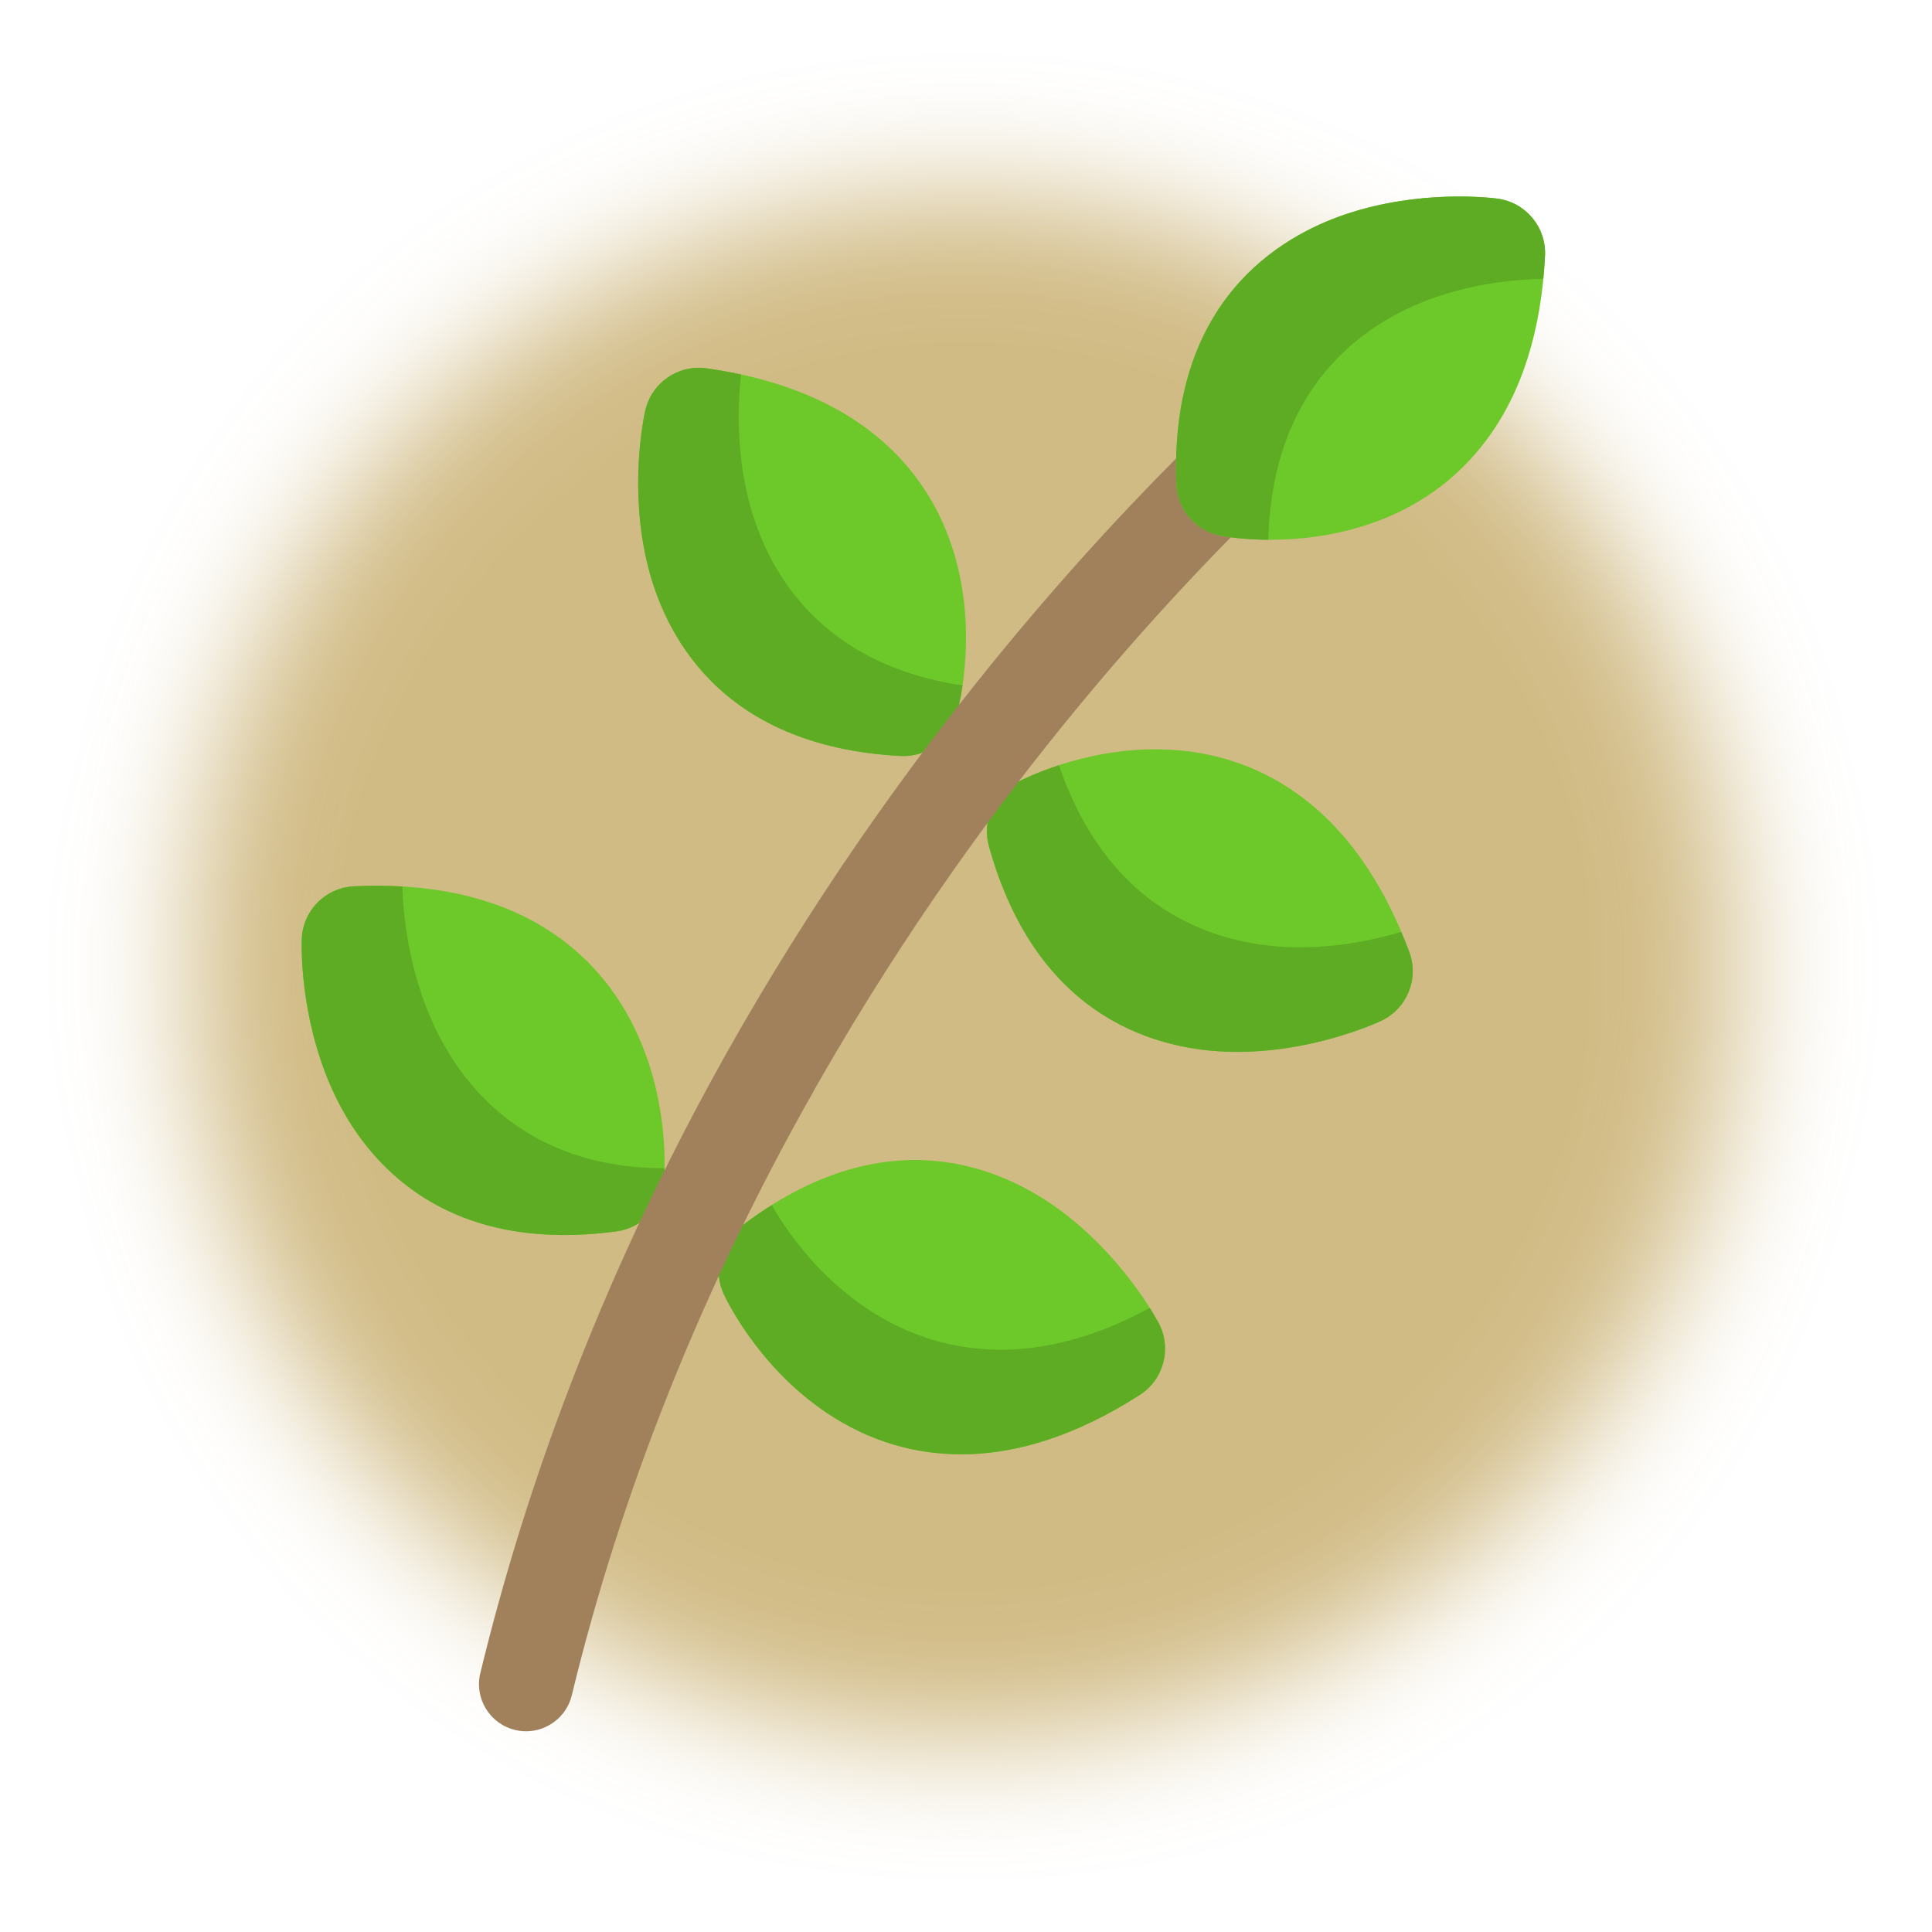
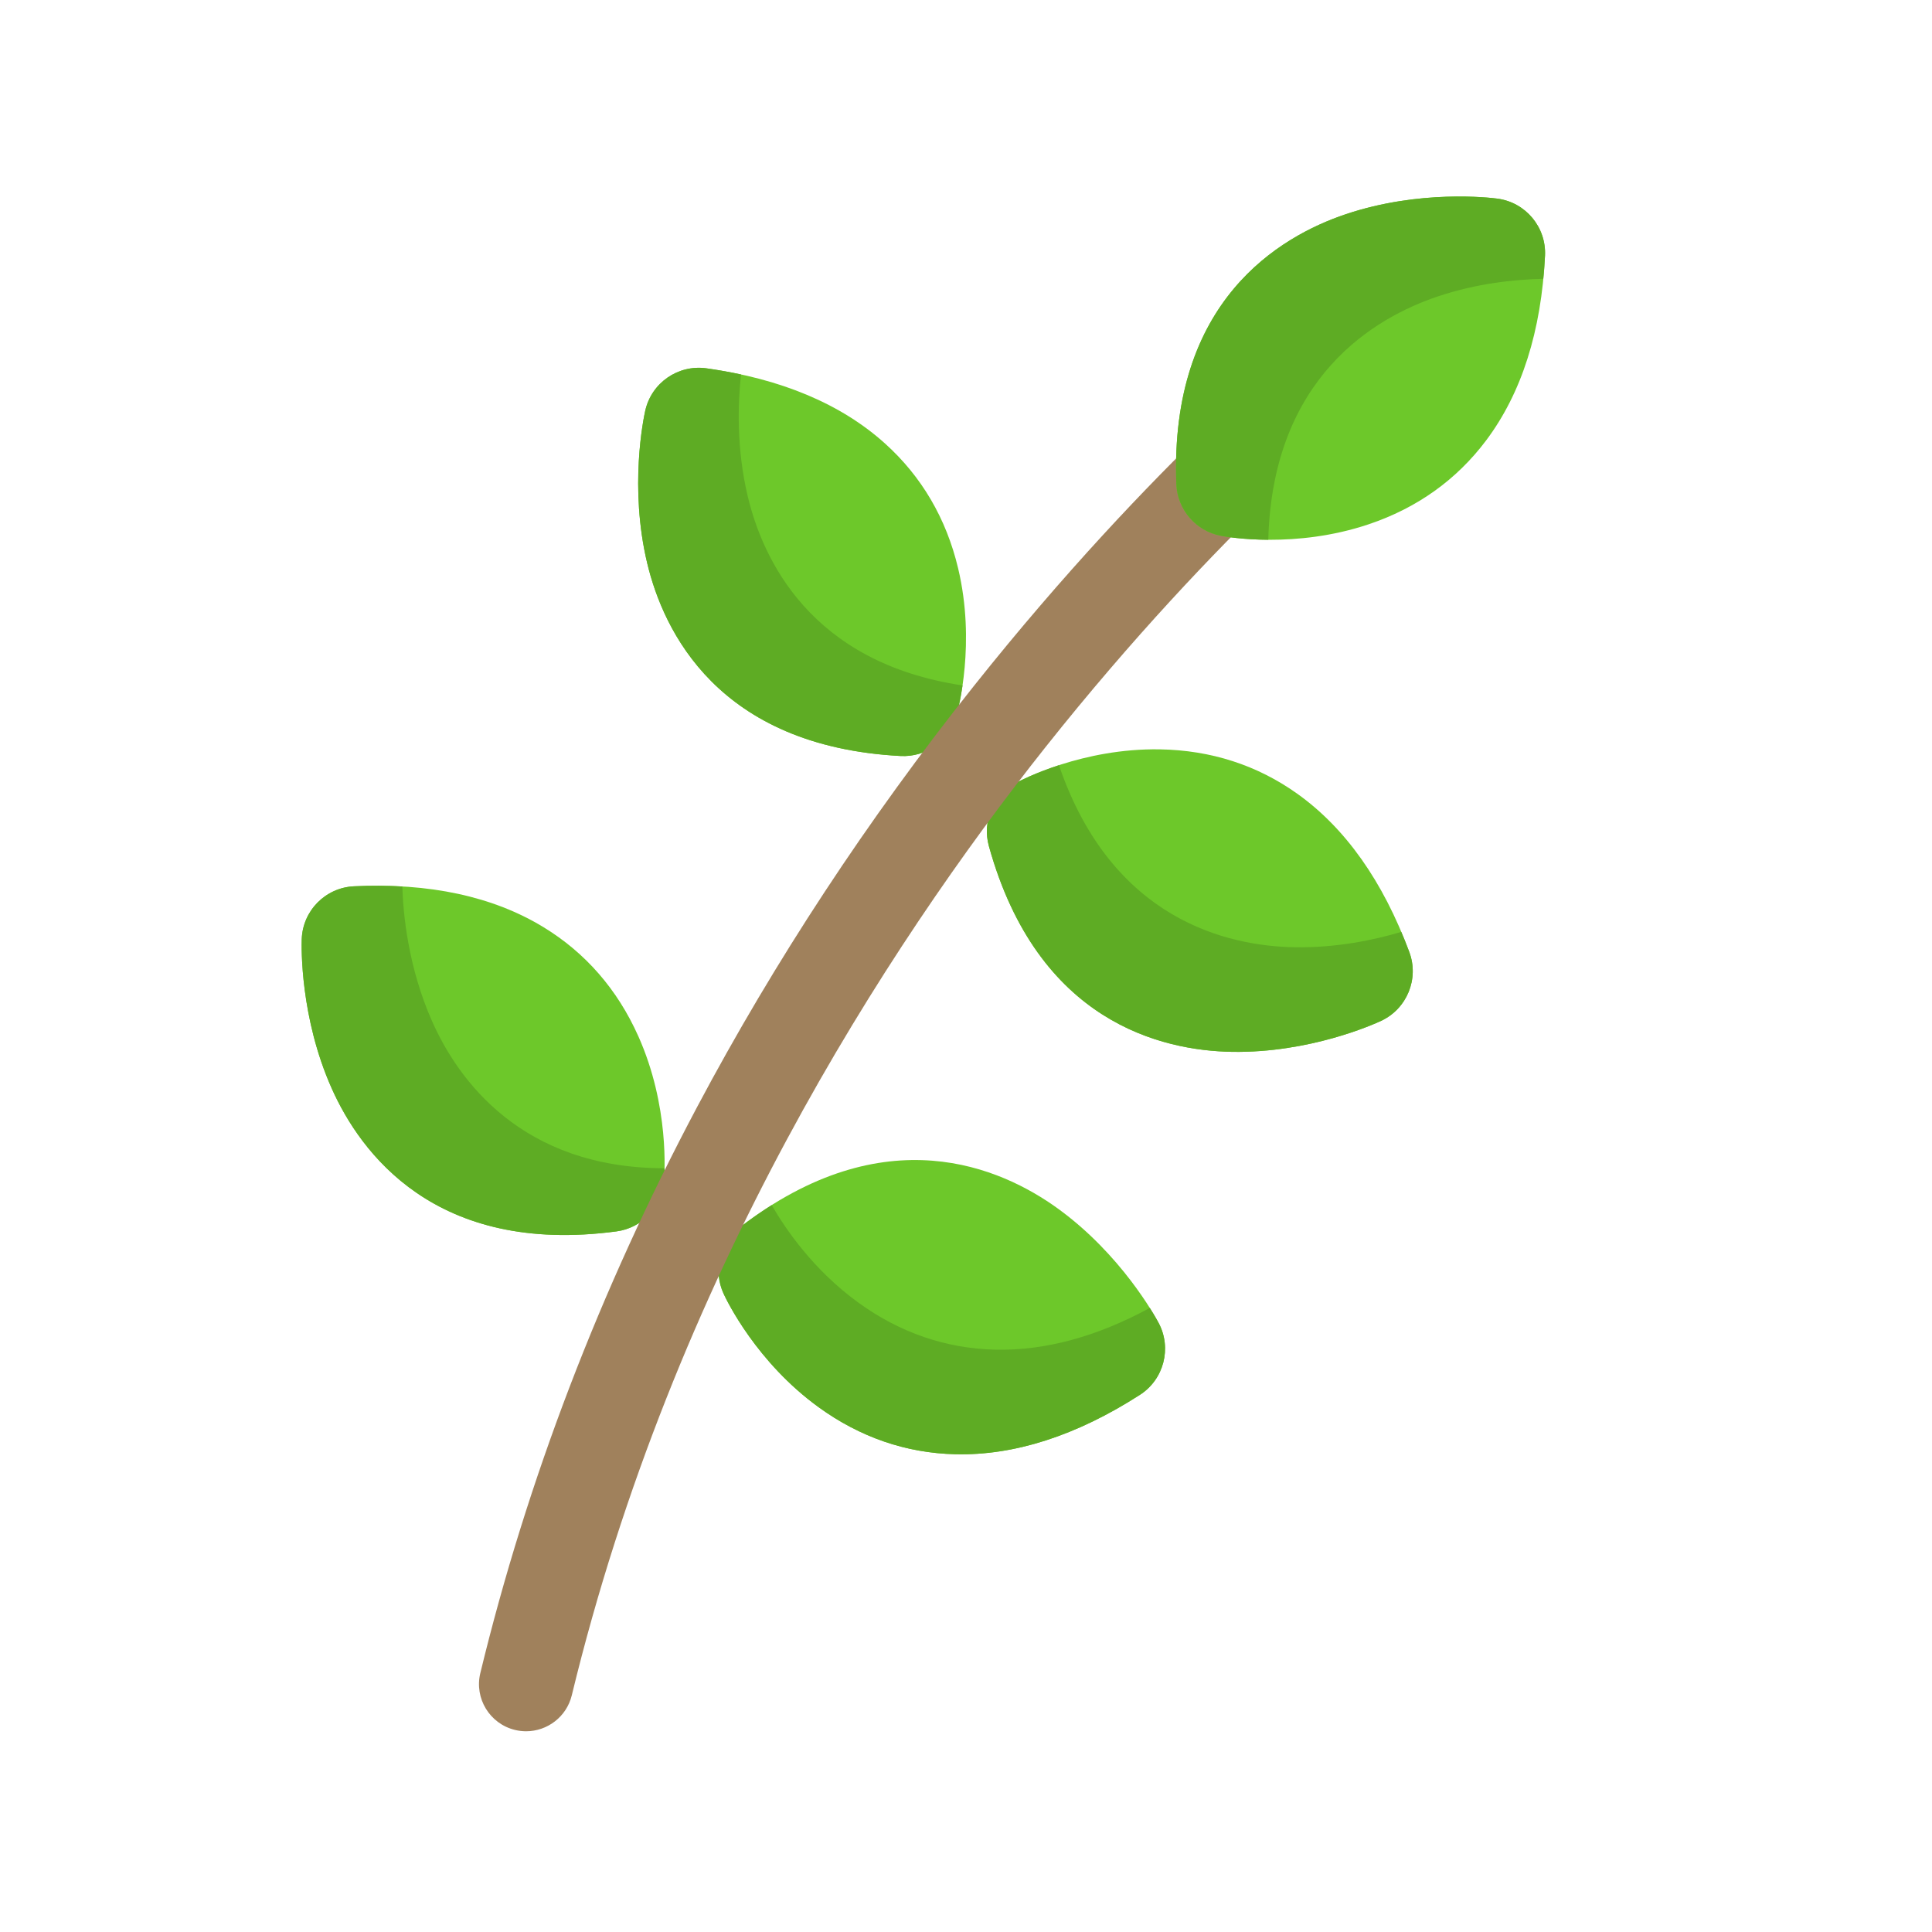
- <svg xmlns="http://www.w3.org/2000/svg" xmlns:ns1="https://boxy-svg.com" width="40" height="40" viewBox="0 0 40 40" fill="none" style="">
-   <defs>
-     <filter id="gaussian-blur-filter-0" ns1:preset="gaussian-blur 1 1.3" color-interpolation-filters="sRGB" x="-50%" y="-50%" width="200%" height="200%">
-       <feGaussianBlur stdDeviation="1.3 1.3" edgeMode="none" />
-     </filter>
-   </defs>
-   <ellipse style="paint-order: stroke markers; filter: url(&quot;#gaussian-blur-filter-0&quot;); fill: rgba(172, 134, 36, 0.557); stroke-width: 16px;" cx="19.951" cy="20.017" rx="15.973" ry="15.973" />
+ <svg xmlns="http://www.w3.org/2000/svg" width="40" height="40" viewBox="0 0 40 40" fill="none" style="">
  <g id="Layer_1" style="" transform="matrix(0.040976, 0, 0, 0.040976, 17.96801, 19.11017)">
    <path style="fill: rgb(109, 200, 42); stroke-width: 1.563;" d="M -112.48 -258.86 C -113.34 -255.02 -120.63 -220.16 -111.51 -181.9 C -103.32 -147.58 -75.807 -89.273 16.537 -84.388 C 29.465 -83.706 41.148 -92.059 44.683 -104.51 C 45.726 -108.19 54.606 -141.49 45.593 -179.29 C 45.593 -179.29 45.592 -179.29 45.592 -179.29 C 39.6 -204.42 27.178 -225.62 8.67 -242.29 C -13.476 -262.25 -43.846 -275.03 -81.598 -280.27 C -95.895 -282.26 -109.32 -272.95 -112.48 -258.86 Z" />
    <path style="fill: rgb(94, 172, 36); stroke-width: 1.563;" d="M -60.694 -215.62 C -66.468 -239.84 -65.666 -262.67 -64.08 -277.16 C -69.735 -278.38 -75.56 -279.44 -81.596 -280.28 C -95.895 -282.26 -109.32 -272.95 -112.48 -258.86 C -113.34 -255.02 -120.63 -220.17 -111.51 -181.91 C -103.32 -147.58 -75.807 -89.274 16.537 -84.39 C 29.465 -83.707 41.148 -92.06 44.683 -104.52 C 45.078 -105.91 46.593 -111.54 47.837 -120.05 C -28.965 -131.53 -53.118 -183.85 -60.694 -215.62 Z" />
    <path style="fill: rgb(109, 200, 42); stroke-width: 1.563;" d="M -286.04 8.195 C -286.18 12.135 -286.9 47.734 -270.86 83.647 C -256.47 115.864 -218.65 168.08 -127 155.808 C -114.16 154.089 -104.23 143.719 -103.06 130.826 C -102.71 127.023 -100.14 92.654 -115.98 57.175 C -115.99 57.171 -115.99 57.17 -115.99 57.17 C -126.52 33.581 -142.65 15.046 -163.92 2.077 C -189.37 -13.438 -221.58 -20.38 -259.65 -18.555 C -274.07 -17.866 -285.55 -6.232 -286.04 8.195 Z" />
    <path style="fill: rgb(94, 172, 36); stroke-width: 1.563;" d="M -220.05 49.929 C -232.5 22.059 -234.85 -5.612 -235.21 -18.455 C -243.07 -18.912 -251.21 -18.963 -259.65 -18.559 C -274.07 -17.868 -285.55 -6.232 -286.04 8.195 C -286.18 12.135 -286.9 47.734 -270.86 83.647 C -256.47 115.864 -218.65 168.08 -127 155.808 C -114.16 154.089 -104.23 143.719 -103.06 130.826 C -102.98 129.969 -102.79 127.544 -102.72 123.912 C -175.34 123.847 -207.14 78.842 -220.05 49.929 Z" />
    <path style="fill: rgb(109, 200, 42); stroke-width: 1.563;" d="M 146.914 202.049 C 145.061 198.569 127.886 167.378 96.041 144.297 C 67.47 123.59 8.606 97.283 -64.63 153.739 C -74.885 161.645 -78.304 175.592 -72.871 187.344 C -71.268 190.809 -56.309 221.86 -24.849 244.664 C -24.847 244.666 -24.844 244.667 -24.844 244.667 C -3.925 259.828 19.307 267.816 44.214 268.411 C 74.015 269.122 105.38 259.028 137.438 238.413 C 149.578 230.603 153.7 214.788 146.914 202.049 Z" />
    <path style="fill: rgb(94, 172, 36); stroke-width: 1.563;" d="M 64.295 215.564 C 39.389 214.97 16.156 206.983 -4.763 191.82 C -4.763 191.82 -4.765 191.819 -4.768 191.817 C -27.822 175.106 -42.007 153.98 -48.576 142.512 C -53.846 145.826 -59.198 149.548 -64.63 153.739 C -74.885 161.645 -78.304 175.592 -72.871 187.344 C -71.268 190.809 -56.309 221.858 -24.847 244.664 C -24.846 244.666 -24.843 244.667 -24.843 244.667 C -3.924 259.828 19.309 267.816 44.215 268.411 C 74.017 269.122 105.381 259.028 137.439 238.413 C 149.58 230.605 153.702 214.789 146.916 202.05 C 146.441 201.156 144.945 198.425 142.458 194.48 C 115.641 209.058 89.411 216.164 64.295 215.564 Z" />
    <path style="fill: rgb(109, 200, 42); stroke-width: 1.563;" d="M 259.335 49.435 C 255.763 51.106 223.305 65.743 183.98 65.087 C 148.702 64.5 85.83 50.207 61.142 -38.907 C 57.686 -51.385 63.322 -64.593 74.722 -70.732 C 78.084 -72.543 108.686 -88.396 147.538 -87.751 C 147.541 -87.751 147.542 -87.751 147.542 -87.751 C 173.374 -87.321 196.75 -79.762 217.027 -65.29 C 241.29 -47.97 260.316 -21.071 273.582 14.662 C 278.607 28.195 272.41 43.317 259.335 49.435 Z" />
    <path style="fill: rgb(94, 172, 36); stroke-width: 1.563;" d="M 215.688 12.243 C 182.056 11.682 123.35 -1.332 96.553 -79.748 C 84.347 -75.76 76.348 -71.606 74.723 -70.732 C 63.325 -64.593 57.687 -51.387 61.144 -38.907 C 85.833 50.207 148.703 64.501 183.981 65.087 C 223.308 65.742 255.766 51.106 259.336 49.435 C 272.411 43.318 278.608 28.195 273.583 14.662 C 272.291 11.179 270.926 7.807 269.526 4.493 C 255.79 8.568 236.724 12.593 215.688 12.243 Z" />
    <path style="fill: rgb(160, 129, 92); stroke-width: 1.563;" d="M -172.68 408.382 C -174.53 408.382 -176.41 408.162 -178.3 407.707 C -191.06 404.61 -198.9 391.756 -195.81 378.993 C -172.2 281.614 -135.35 185.389 -86.288 92.99 C -47.102 19.185 -0.074 -52.363 53.487 -119.67 C 144.838 -234.46 222.775 -296.54 226.049 -299.13 C 236.35 -307.27 251.307 -305.52 259.451 -295.22 C 267.591 -284.92 265.844 -269.97 255.549 -261.82 C 254.754 -261.2 177.839 -199.78 89.809 -88.928 C 8.885 12.976 -98.335 178.82 -149.59 390.199 C -152.22 401.079 -161.96 408.381 -172.68 408.382 Z" />
    <path style="fill: rgb(109, 200, 42); stroke-width: 1.563;" d="M 318.048 -366.02 C 314.138 -366.54 278.772 -370.67 241.488 -358.15 C 208.038 -346.92 152.438 -314.27 155.863 -221.87 C 156.342 -208.93 165.711 -198.04 178.433 -195.64 C 182.186 -194.93 216.15 -189.08 252.986 -201.45 C 252.99 -201.45 252.991 -201.45 252.991 -201.45 C 277.482 -209.67 297.477 -223.95 312.426 -243.88 C 330.312 -267.72 340.312 -299.12 342.146 -337.19 C 342.841 -351.61 332.36 -364.15 318.048 -366.02 Z" />
    <path style="fill: rgb(94, 172, 36); stroke-width: 1.563;" d="M 287.991 -316.6 C 307.763 -323.24 326.996 -325.2 341.284 -325.49 C 341.652 -329.32 341.954 -333.2 342.146 -337.18 C 342.841 -351.6 332.362 -364.14 318.049 -366.02 C 314.14 -366.53 278.774 -370.66 241.49 -358.14 C 208.039 -346.91 152.439 -314.27 155.864 -221.86 C 156.344 -208.92 165.713 -198.04 178.435 -195.63 C 180.264 -195.29 189.292 -193.72 202.324 -193.64 C 204.46 -275.88 256.207 -305.93 287.991 -316.6 Z" />
    <path d="M -55.94 38.817 C -50.227 42.882 -41.848 38.485 -39.613 34.787 C -32.233 22.568 -24.53 10.263 -16.722 -1.785 C -13.151 -7.298 -14.724 -14.659 -20.233 -18.23 C -25.743 -21.798 -33.107 -20.227 -36.679 -14.719 C -44.624 -2.46 -52.46 10.06 -59.969 22.492 C -63.365 28.112 -61.29 35.007 -55.94 38.817 Z" style="stroke-width: 1.563;" />
    <path d="M 296.185 -242.88 C 292.379 -238.69 288.219 -234.81 283.824 -231.3 C 278.688 -227.21 278.316 -220.08 281.93 -214.59 C 287.057 -206.81 296.451 -210.96 298.638 -212.7 C 304.021 -216.99 309.109 -221.75 313.765 -226.86 C 318.188 -231.72 317.838 -239.24 312.984 -243.66 C 308.13 -248.08 300.608 -247.73 296.185 -242.88 Z" style="stroke-width: 1.563;" />
    <path d="M 319.591 -377.81 C 315.402 -378.36 277.522 -382.79 237.702 -369.42 C 220.316 -363.58 195.45 -351.67 175.724 -328.07 C 156.308 -304.85 145.716 -275.19 144.075 -239.77 C 143.888 -239.6 143.699 -239.44 143.52 -239.26 C 115.402 -210.81 87.88 -180.27 61.429 -148.28 C 61.429 -148.28 73.826 -276.97 -79.959 -292.05 C -100.32 -294.05 -119.61 -281.43 -124.08 -261.46 C -125 -257.34 -132.81 -219.99 -123.07 -179.15 C -118.82 -161.31 -109.19 -135.47 -87.457 -113.71 C -64.877 -91.088 -34.266 -77.626 3.6 -73.537 C -1.385 -66.635 -6.301 -59.71 -11.129 -52.768 C -14.877 -47.376 -13.544 -39.966 -8.154 -36.218 C -6.085 -34.78 3.278 -32.024 8.396 -39.193 C 25.918 -63.731 43.909 -88.534 62.794 -112.26 C 89.65 -146.01 117.806 -178.26 146.675 -208.39 C 149.664 -200.72 154.983 -194.22 161.845 -189.75 C 133.681 -160.26 106.372 -128.9 80.5 -96.32 C -1.165 6.518 -109.38 173.917 -161.14 387.398 C -162.44 392.752 -167.41 397.738 -175.5 396.152 C -181.93 394.89 -185.8 388.165 -184.25 381.796 C -160.87 285.38 -124.38 190.084 -75.784 98.567 C -71.484 90.47 -67.029 82.287 -62.541 74.251 C -59.34 68.518 -61.393 61.275 -67.129 58.075 C -72.857 54.876 -80.107 56.926 -83.305 62.662 C -87.213 69.662 -91.077 76.764 -94.86 83.834 C -97.026 73.901 -114.03 -38.763 -260.22 -30.432 C -280.65 -29.266 -297.92 -12.676 -297.92 7.787 C -297.92 178.036 -142.19 169.261 -136.38 168.767 C -166.56 236.658 -190.37 306.119 -207.36 376.191 C -211.99 395.304 -199.98 413.752 -181.09 419.263 C -155.26 426.803 -141.92 409.056 -138.03 393.001 C -121.87 326.347 -100.07 264.268 -75.29 207.335 C 4.865 330.622 110.919 269.604 143.87 248.413 C 161.081 237.344 167.03 214.522 157.413 196.459 C 155.428 192.731 137.034 159.32 103.019 134.67 C 77.292 116.023 28.218 92.575 -33.535 120.822 C -5.041 67.162 25.192 19.498 54.151 -21.498 C 111.877 130.076 260.63 61.957 264.376 60.206 C 282.91 51.531 291.851 29.71 284.73 10.524 C 270.622 -27.477 250.168 -56.24 223.936 -74.967 C 201.658 -90.867 176.022 -99.17 147.739 -99.64 L 147.633 -99.64 C 134.128 -99.83 121.605 -98.223 110.667 -95.865 C 135.356 -126.1 161.255 -155.13 187.853 -182.43 C 224.963 -174.05 257.782 -190.55 258.307 -190.81 C 264.179 -193.75 265.893 -200.6 263.624 -206.76 C 260.105 -216.32 249.358 -212.77 249.358 -212.77 C 249.265 -212.74 249.172 -212.71 249.08 -212.68 C 214.128 -200.21 182.606 -206.95 180.636 -207.32 C 173.322 -208.71 168.019 -214.87 167.742 -222.31 C 164.758 -302.74 208.257 -334.44 245.269 -346.87 C 280.026 -358.54 312.866 -354.71 316.499 -354.23 C 324.613 -353.17 330.66 -345.93 330.266 -337.76 C 329.145 -314.45 324.777 -293.73 317.288 -276.16 C 314.713 -270.12 317.523 -263.13 323.565 -260.56 C 329.609 -257.98 336.59 -260.79 339.165 -266.84 C 347.762 -287.01 352.759 -310.49 354.018 -336.62 C 355.007 -357.06 339.884 -375.15 319.591 -377.81 Z M -99.94 -184.66 C -109.88 -219.94 -101.67 -252.69 -100.88 -256.26 C -99.08 -264.25 -91.338 -269.62 -83.232 -268.5 C -47.879 -263.59 -19.636 -251.8 0.71 -233.47 C 17.273 -218.54 28.44 -199.55 33.907 -177.03 L 34.025 -176.53 C 40.134 -150.9 37.331 -127.5 34.982 -115.37 C 30.104 -109.11 25.273 -102.8 20.493 -96.446 C 19.403 -96.273 -75.593 -98.215 -99.94 -184.66 Z M -260 78.798 C -275.98 45.781 -274.29 12.263 -274.16 8.603 C -273.88 0.424 -267.26 -6.29 -259.08 -6.682 C -223.44 -8.387 -193.5 -2.029 -170.11 12.229 C -150.93 23.918 -136.38 40.667 -126.84 62.015 L -126.77 62.167 C -115.85 86.714 -114.52 111.029 -114.59 122.184 C -117.99 129.076 -121.31 135.99 -124.57 142.919 C -125.85 143.453 -221.84 157.641 -260 78.798 Z M 89.061 153.925 C 117.639 176.895 134.698 204.405 136.419 207.635 C 140.264 214.86 137.888 223.985 131.005 228.41 C 100.983 247.717 71.826 257.561 44.497 256.521 C -28.826 253.732 -62.734 180.763 -62.962 179.939 C -59.824 173.192 -56.649 166.519 -53.438 159.928 C -52.796 159.627 23.887 101.54 89.061 153.925 Z M 147.341 -75.862 L 147.403 -75.86 C 170.753 -75.46 191.857 -68.648 210.122 -55.612 C 232.414 -39.699 250.015 -14.663 262.438 18.799 C 265.286 26.471 261.71 35.198 254.3 38.664 C 250.982 40.217 220.807 53.646 184.181 53.198 C 91.665 52.064 72.042 -44.824 72.031 -46.216 C 76.042 -51.631 80.015 -56.907 83.942 -62.045 C 92.376 -66.007 117.398 -76.403 147.341 -75.862 Z" style="stroke-width: 1.563;" />
  </g>
</svg>
